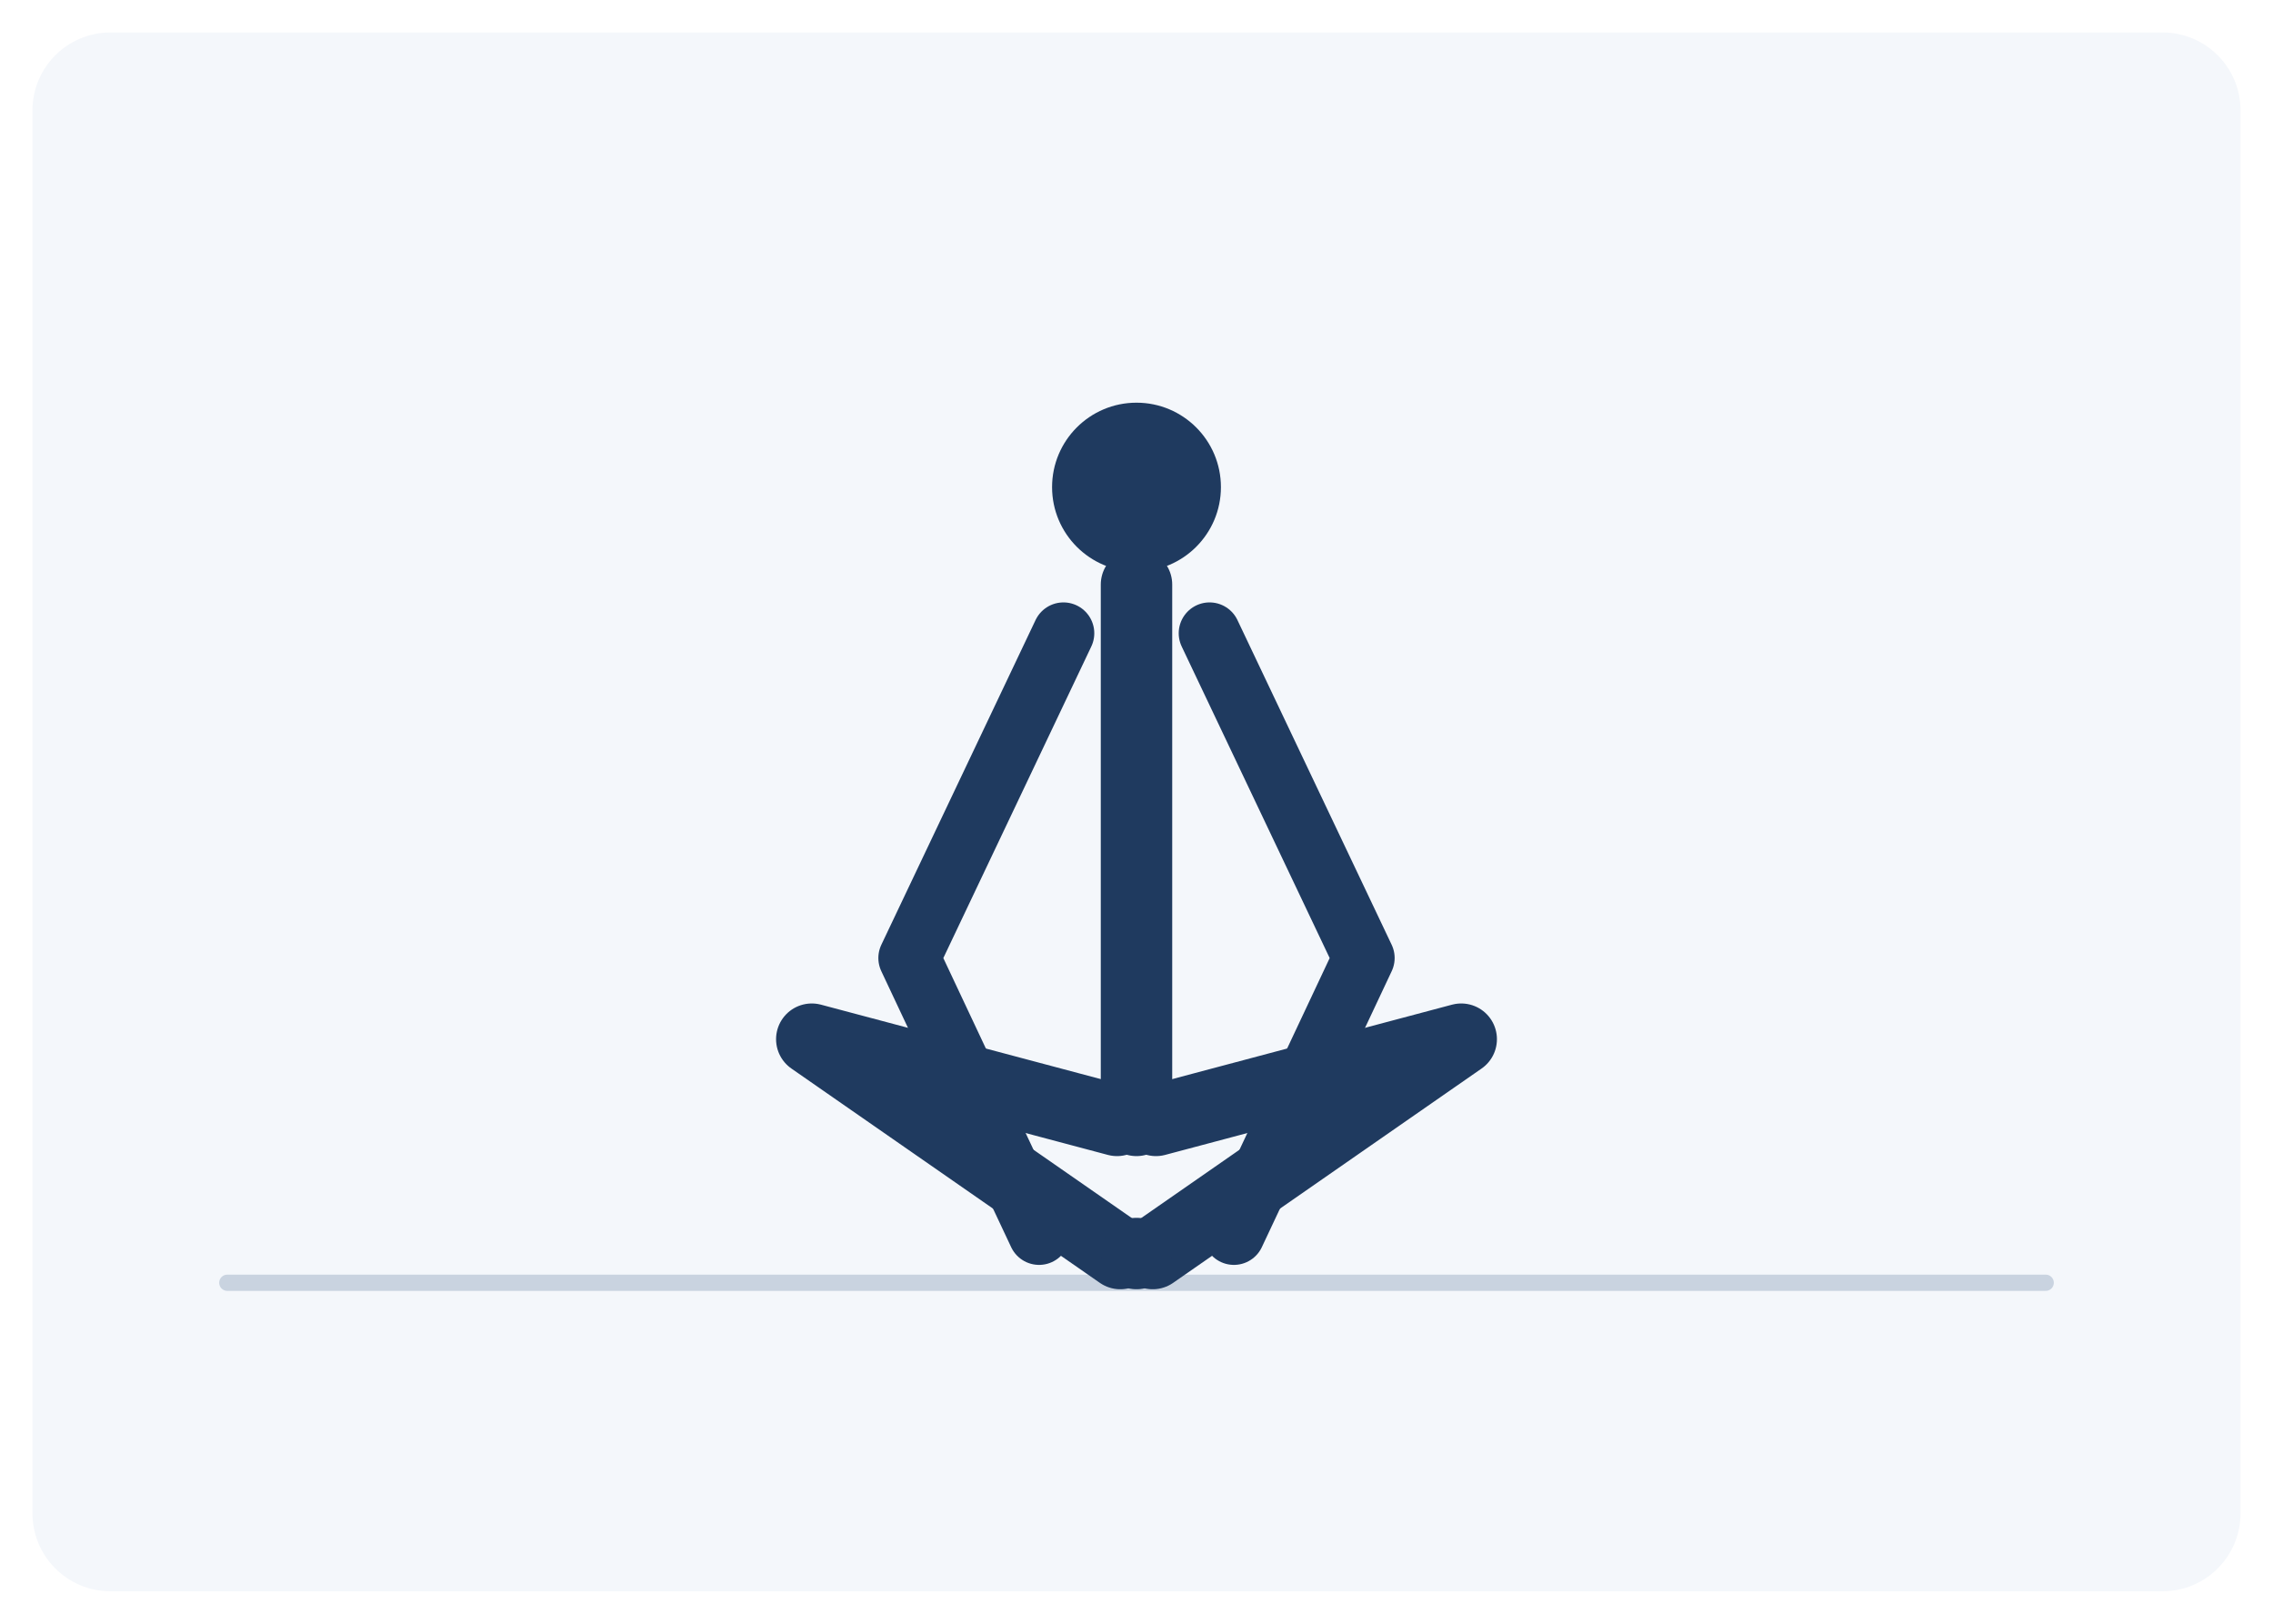
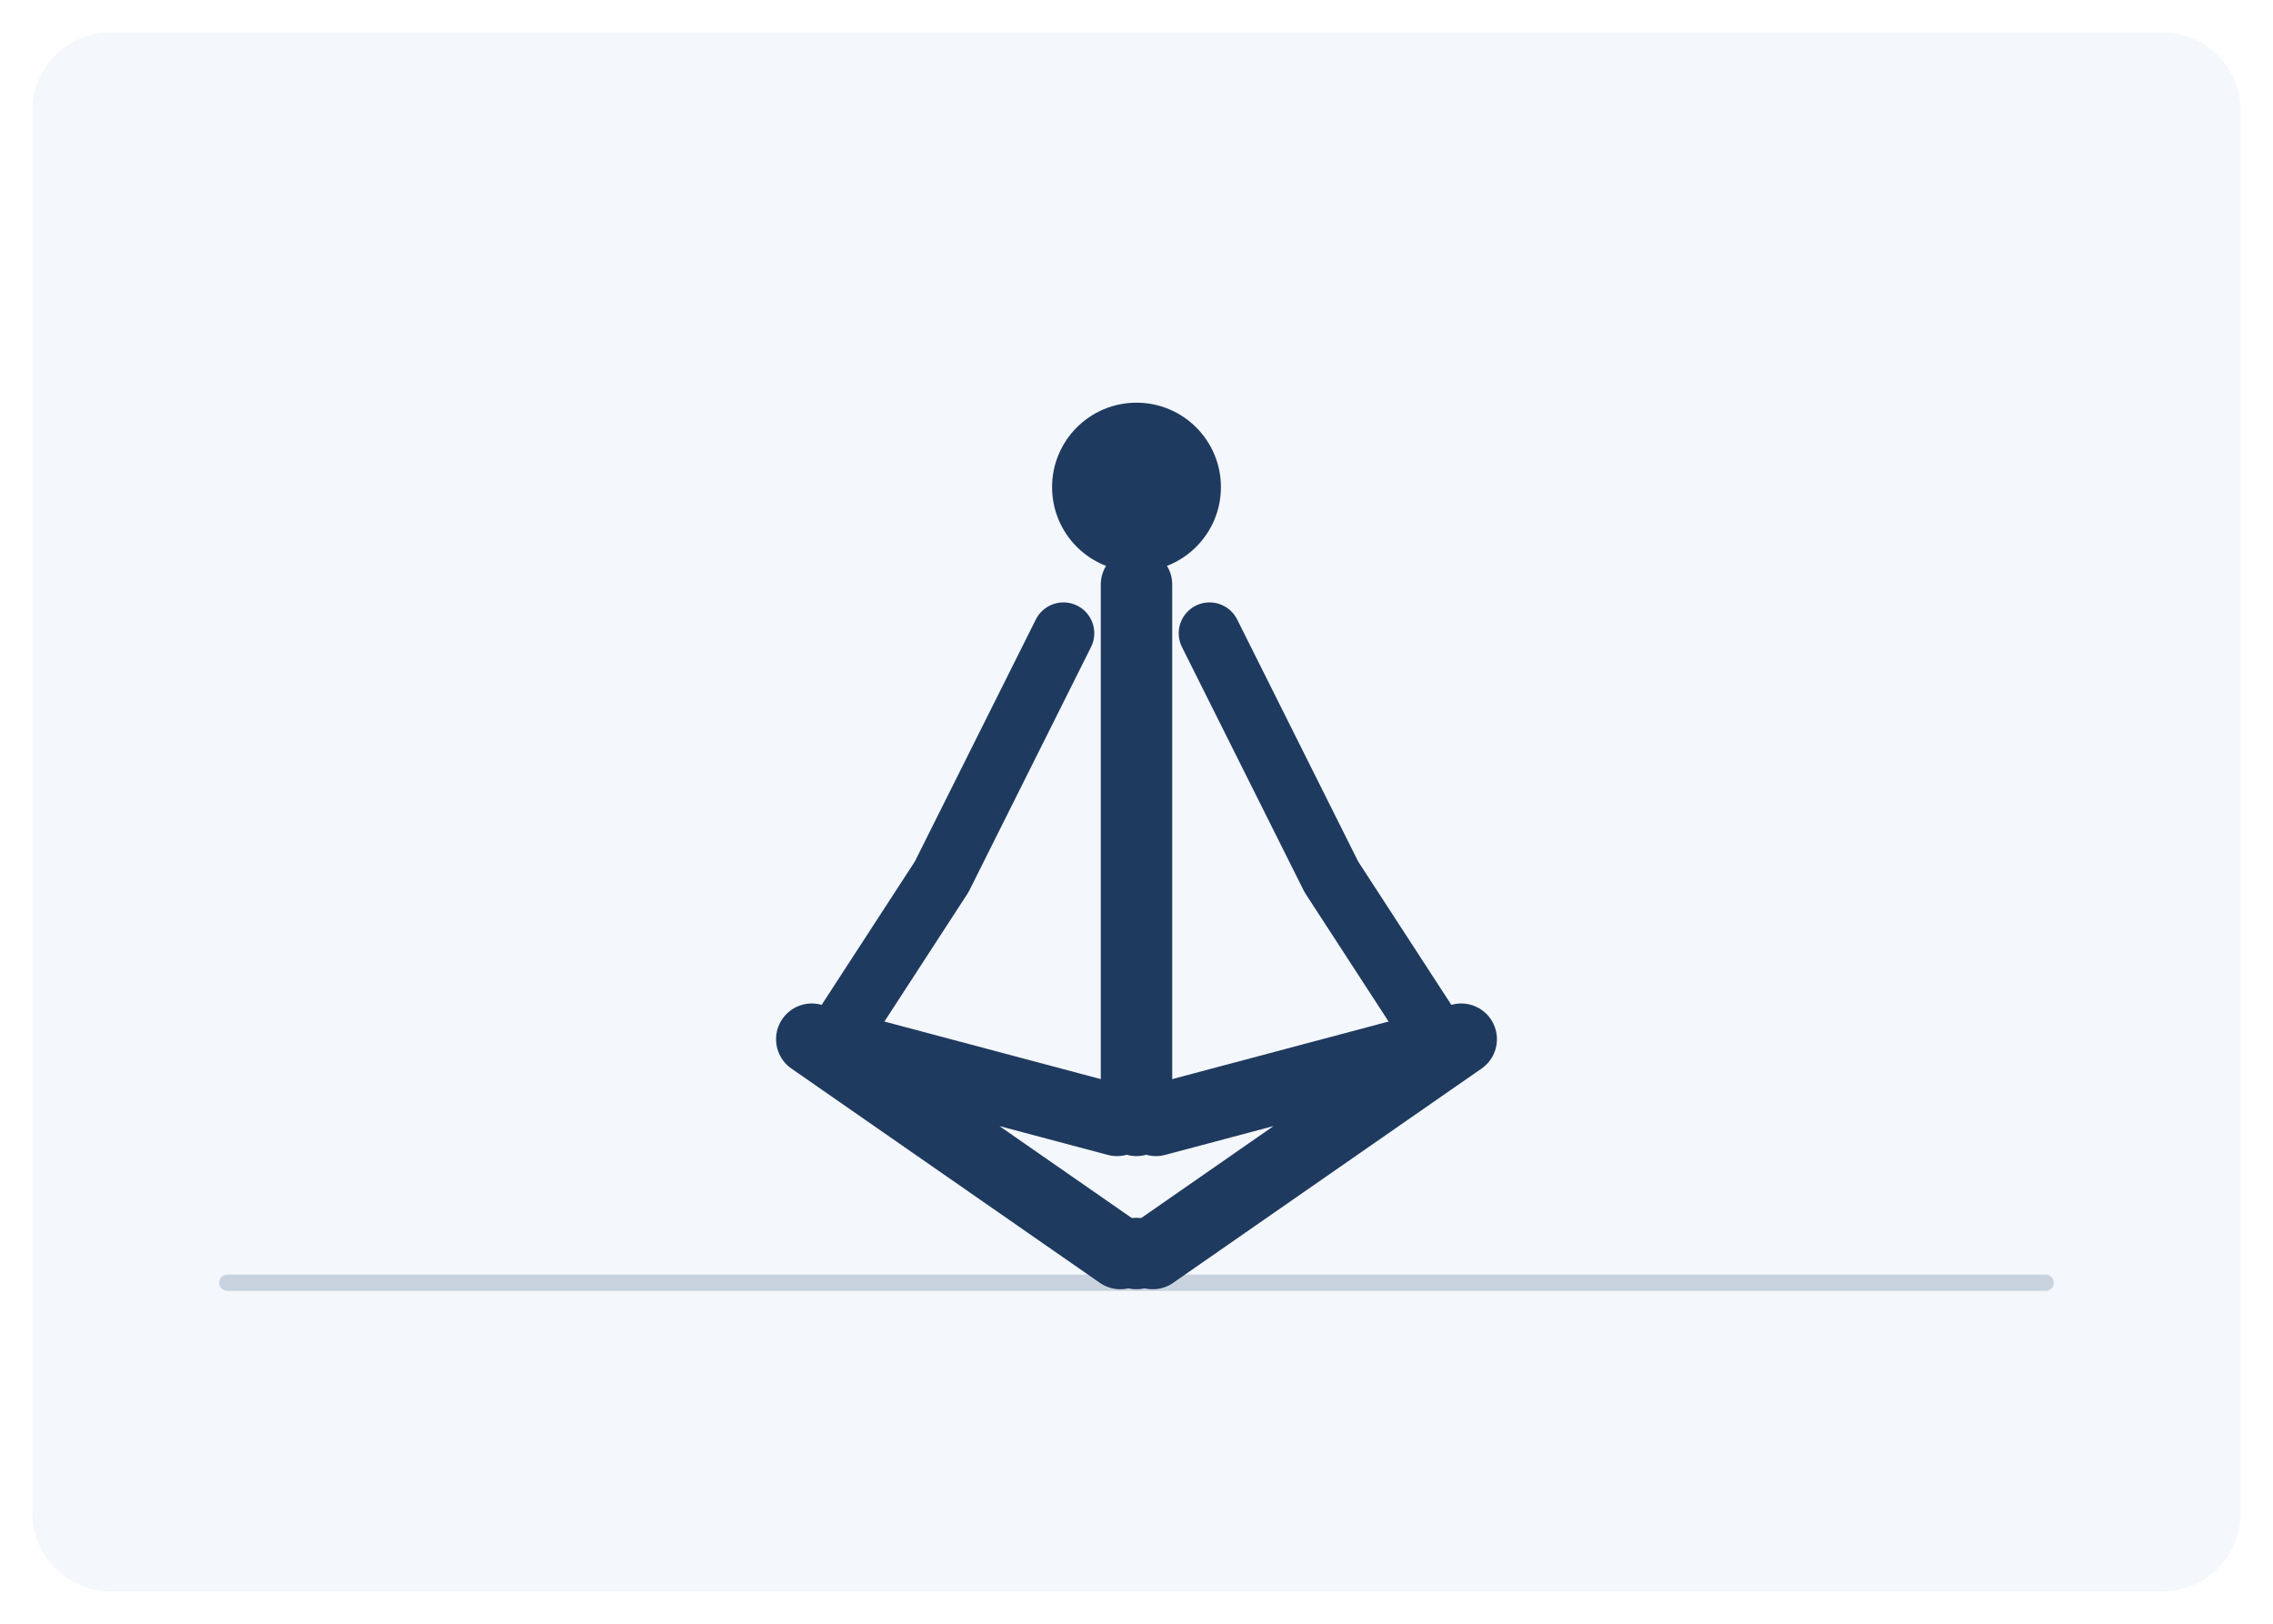
<svg xmlns="http://www.w3.org/2000/svg" width="1400" height="1000" viewBox="0 0 1400 1000">
  <rect x="20" y="20" width="1360" height="960" rx="48" fill="#F4F7FB" />
  <line x1="140" y1="790" x2="1260" y2="790" stroke="#C9D3E0" stroke-width="10" stroke-linecap="round" />
  <circle cx="700" cy="300" r="52" fill="#1F3A5F" />
  <polyline points="700,360 700,690" fill="none" stroke="#1F3A5F" stroke-width="44" stroke-linecap="round" stroke-linejoin="round" />
  <polyline points="688,690 500,640 690,772" fill="none" stroke="#1F3A5F" stroke-width="44" stroke-linecap="round" stroke-linejoin="round" />
  <polyline points="712,690 900,640 710,772" fill="none" stroke="#1F3A5F" stroke-width="44" stroke-linecap="round" stroke-linejoin="round" />
  <polyline points="700,772 700,772" fill="none" stroke="#1F3A5F" stroke-width="44" stroke-linecap="round" stroke-linejoin="round" />
-   <polyline points="655,390 560,590 640,760" fill="none" stroke="#1F3A5F" stroke-width="38" stroke-linecap="round" stroke-linejoin="round" />
-   <polyline points="745,390 840,590 760,760" fill="none" stroke="#1F3A5F" stroke-width="38" stroke-linecap="round" stroke-linejoin="round" />
+   <polyline points="655,390 580,540 515,640" fill="none" stroke="#1F3A5F" stroke-width="38" stroke-linecap="round" stroke-linejoin="round" />
+   <polyline points="745,390 820,540 885,640" fill="none" stroke="#1F3A5F" stroke-width="38" stroke-linecap="round" stroke-linejoin="round" />
</svg>
